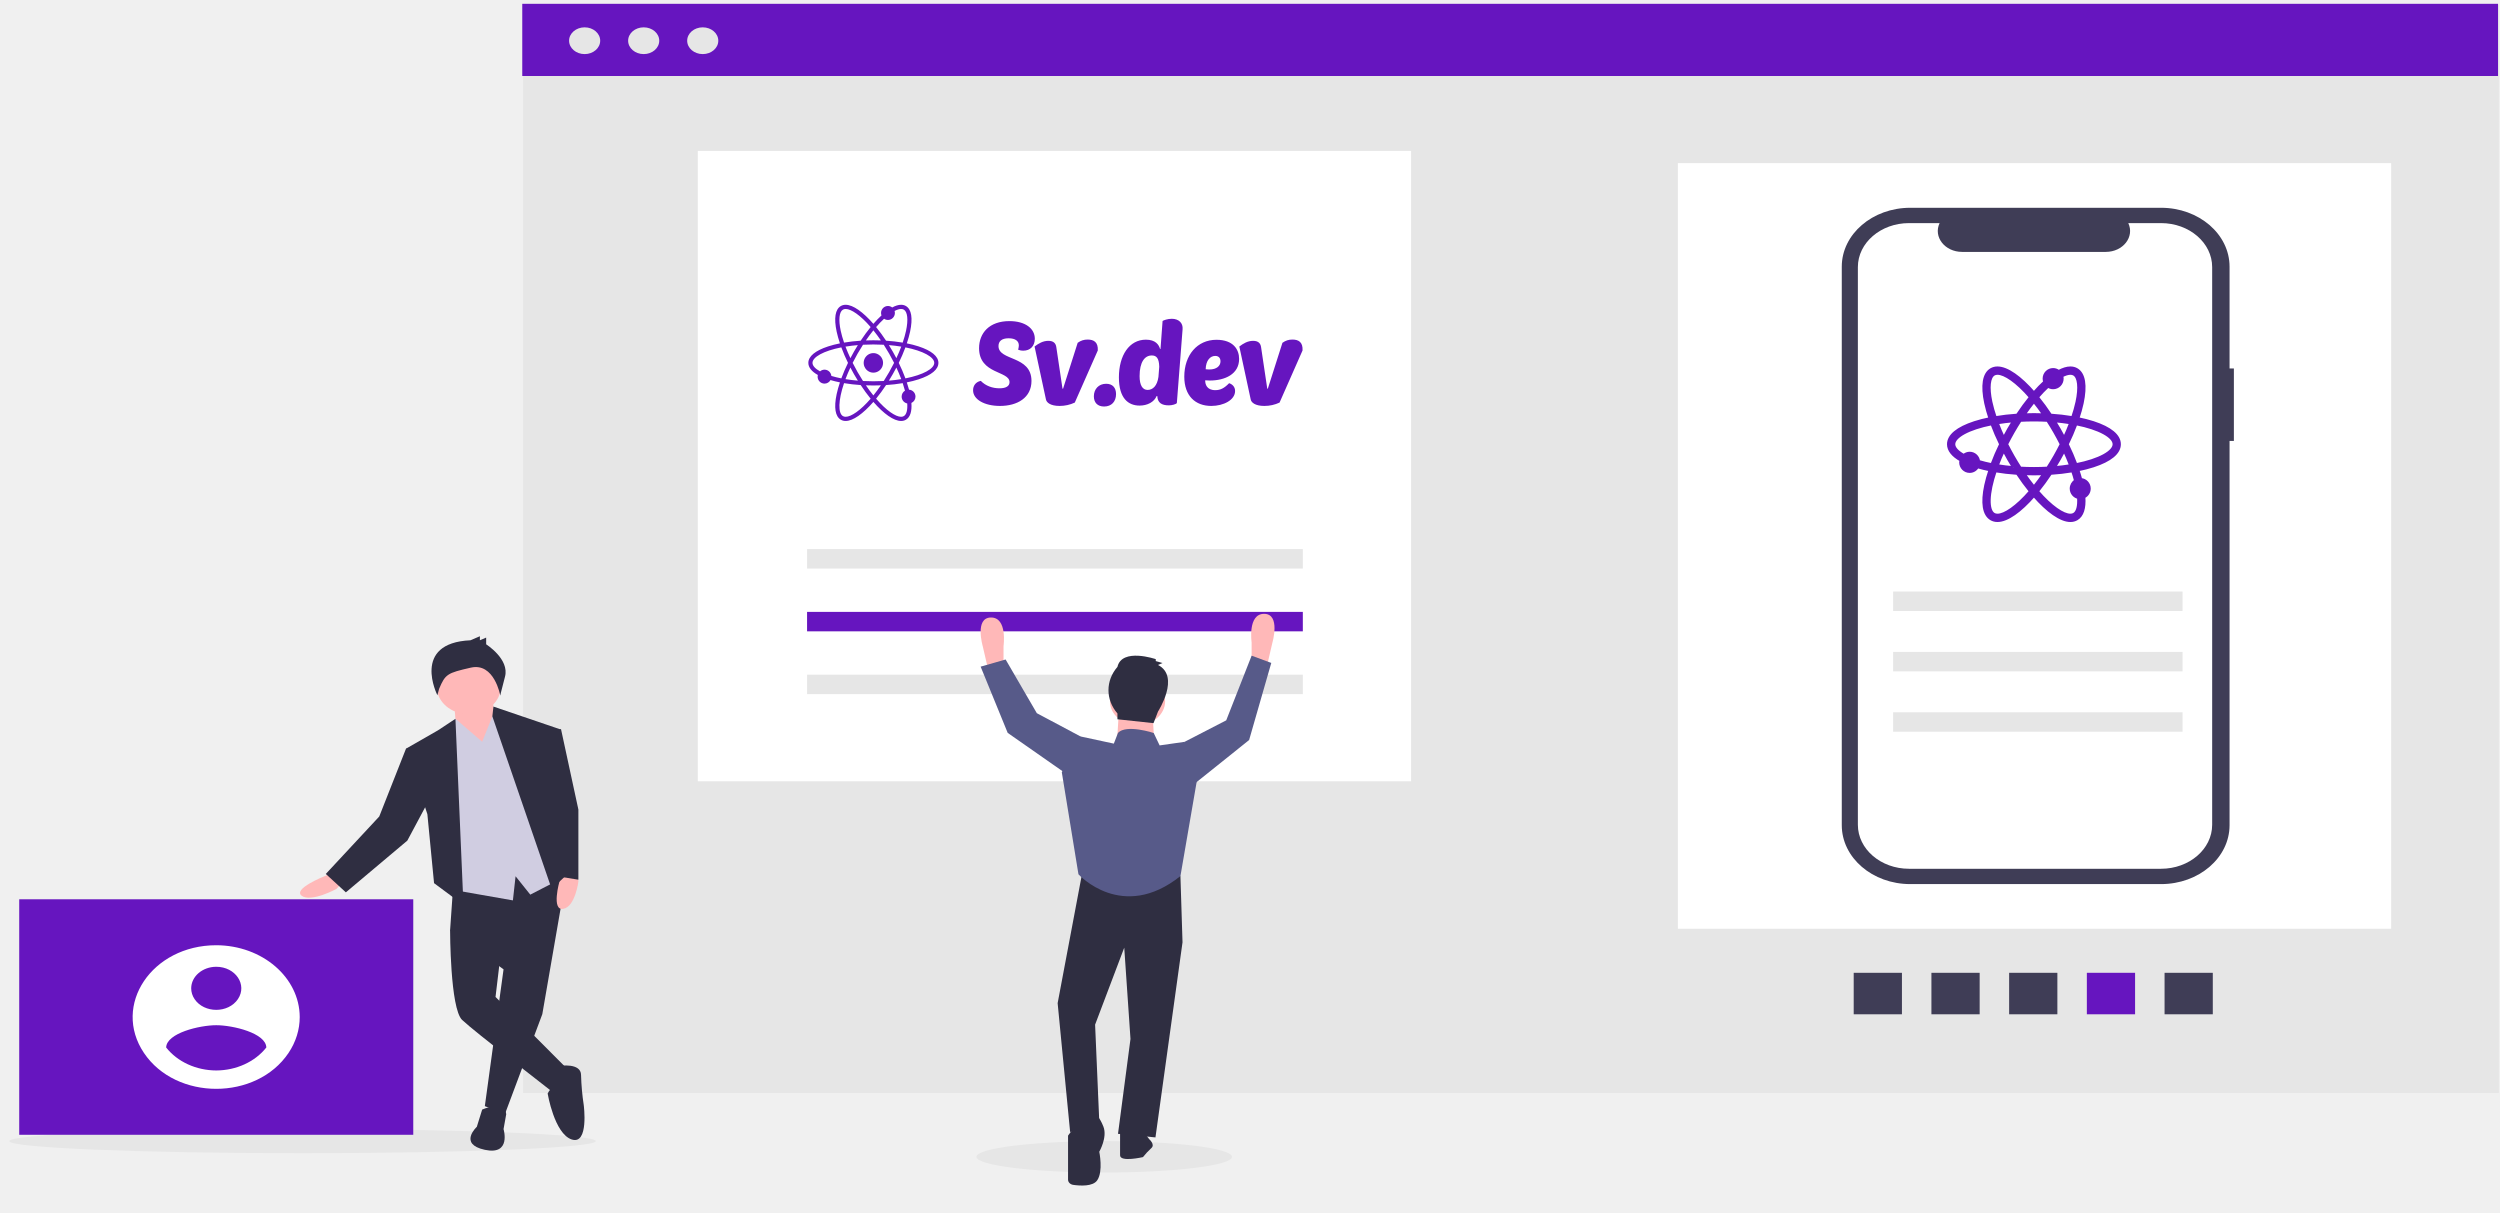
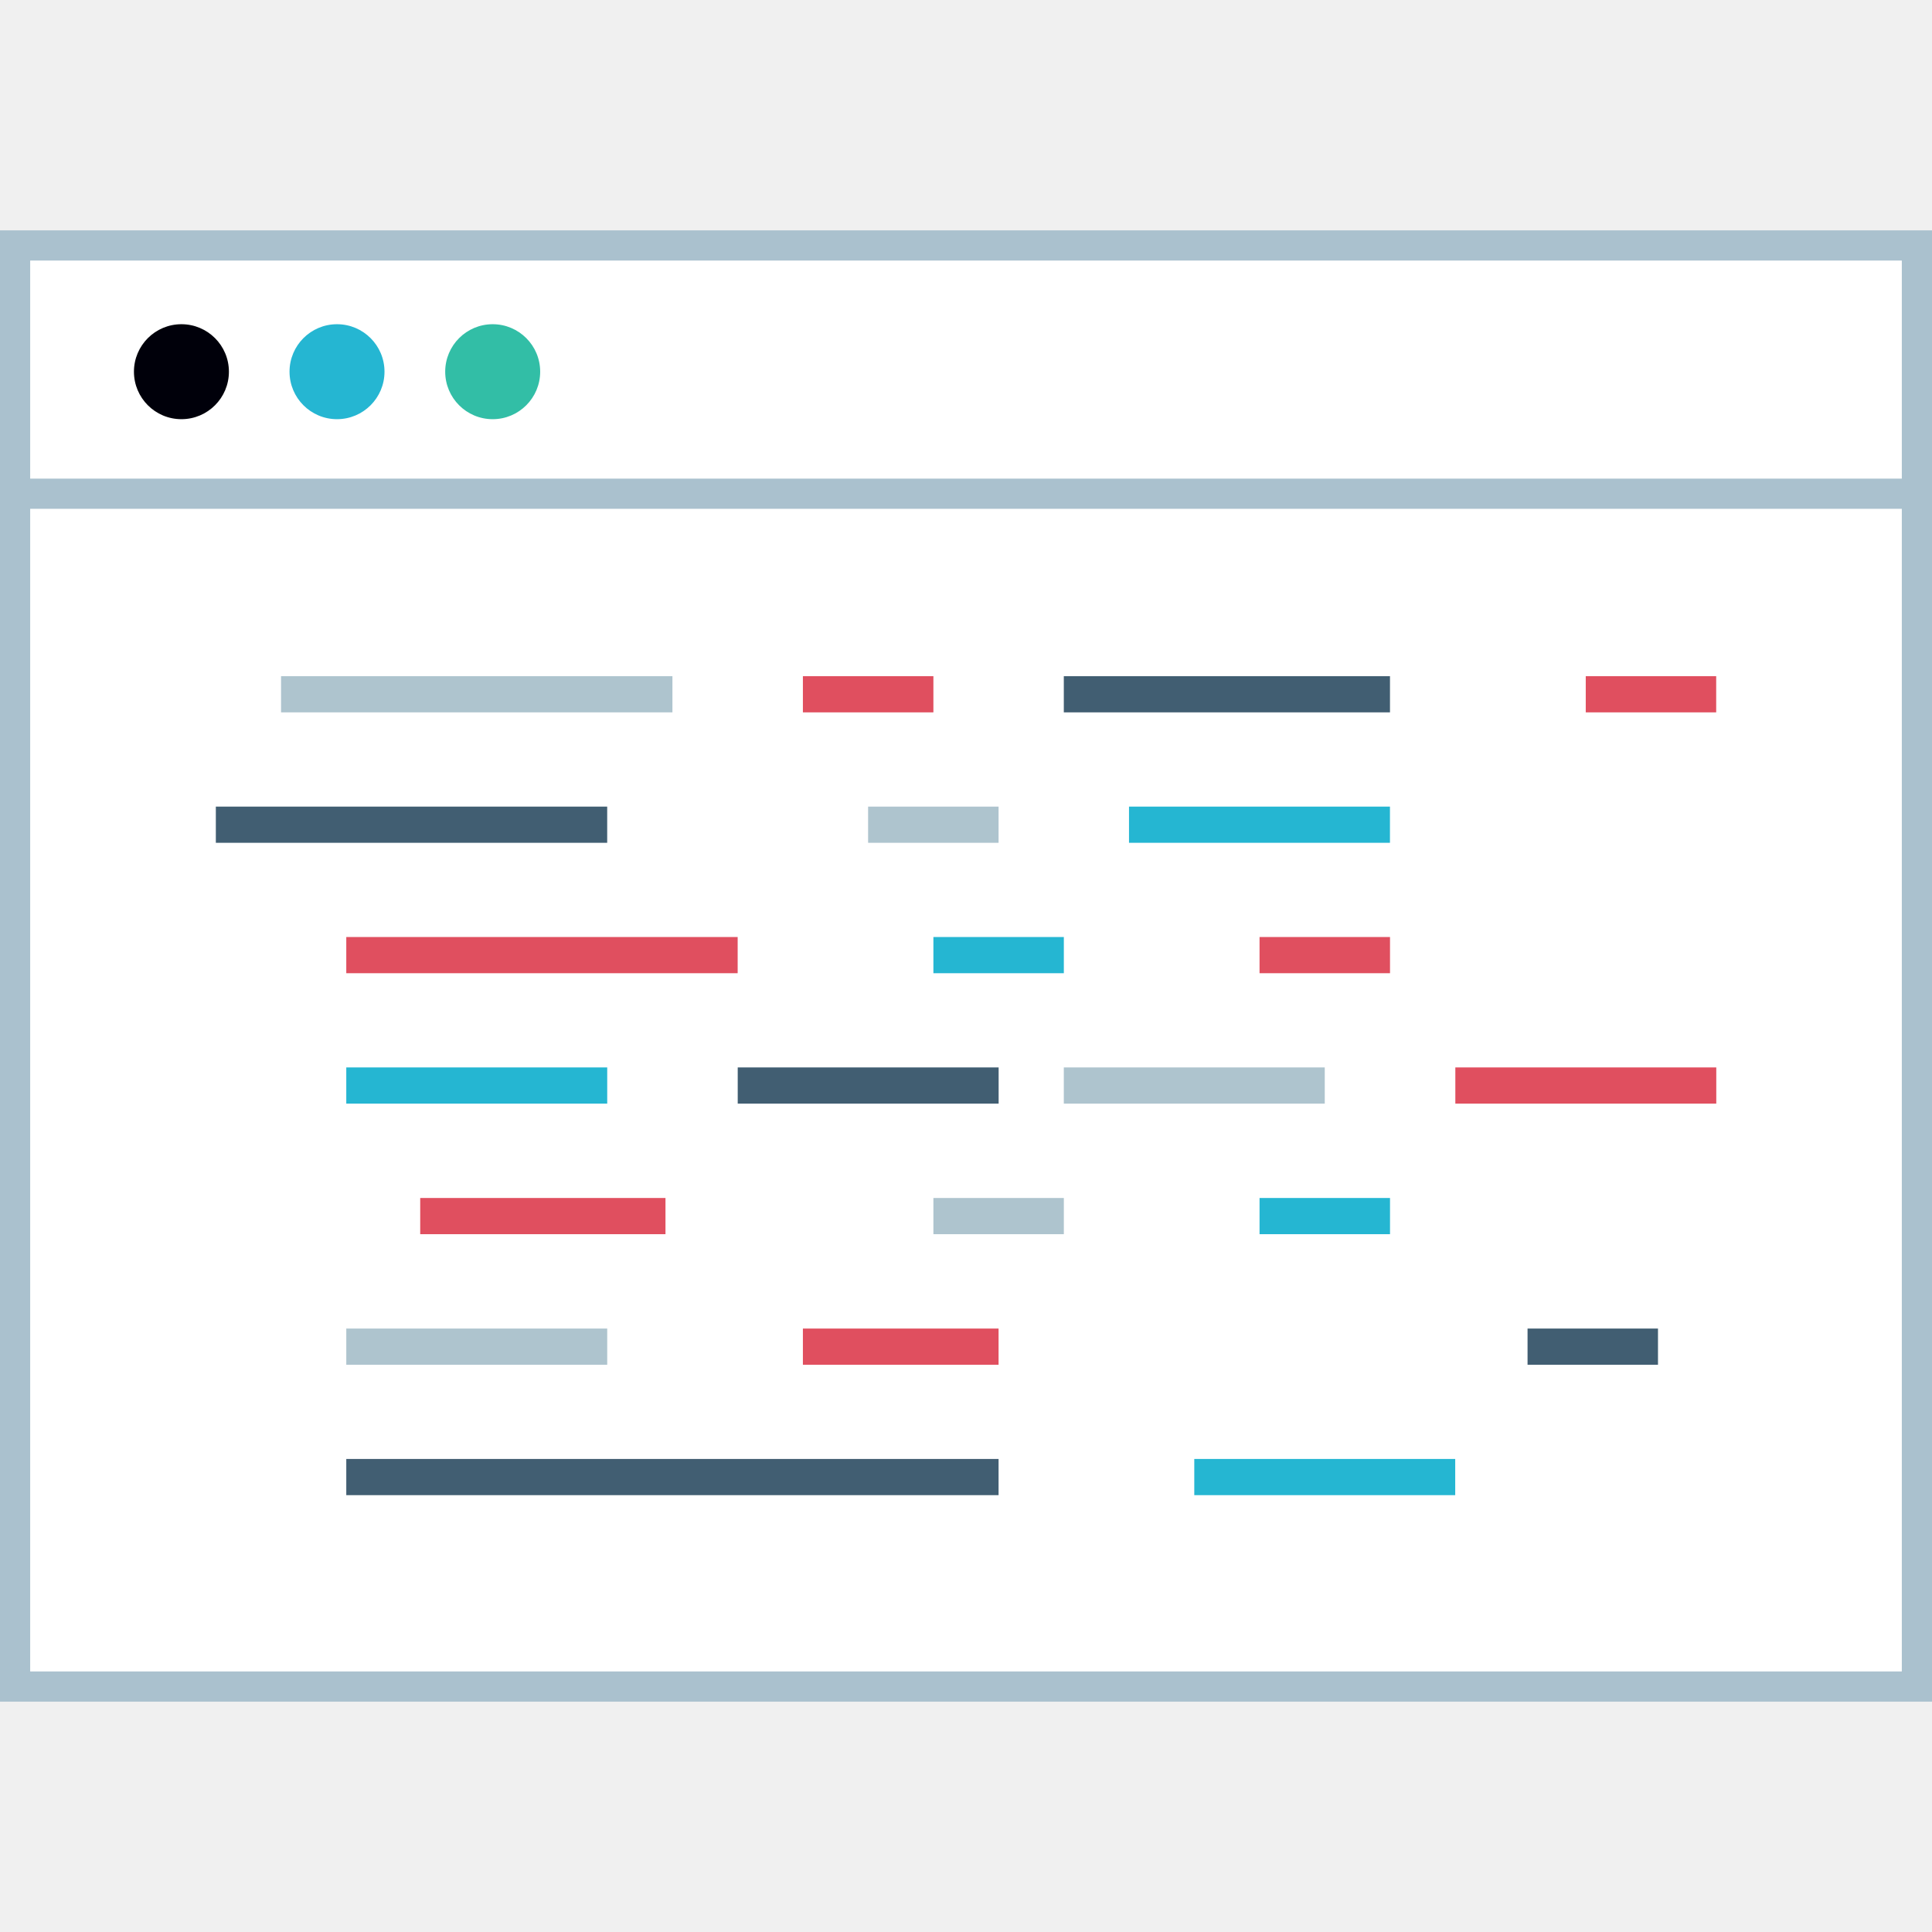
- <svg xmlns="http://www.w3.org/2000/svg" viewBox="-125.474 33.214 890.263 431.727" width="890.263" height="431.727">
-   <rect x="60.808" y="34.913" width="703.576" height="387.54" fill="#e6e6e6" style="" />
-   <rect x="123.023" y="86.954" width="254" height="224.473" fill="#fff" style="" />
-   <rect x="472.023" y="91.307" width="254" height="272.636" fill="#fff" style="" />
-   <ellipse cx="267.735" cy="445.165" rx="45.5" ry="5.59" fill="#e6e6e6" style="" />
-   <ellipse cx="-17.739" cy="439.575" rx="104.425" ry="4.3" fill="#e6e6e6" style="" />
-   <rect x="60.508" width="703.576" height="25.707" fill="#6615bf" y="34.57" style="" />
-   <circle cx="-123.781" cy="-152.369" r="5.54" fill="#e6e6e6" style="" transform="matrix(1, 0, 0, 0.860051, 206.5009, 178.7585)" />
-   <circle cx="-102.753" cy="-152.369" r="5.54" fill="#e6e6e6" style="" transform="matrix(1, 0, 0, 0.860051, 206.5009, 178.7585)" />
-   <circle cx="-81.725" cy="-152.369" r="5.54" fill="#e6e6e6" style="" transform="matrix(1, 0, 0, 0.860051, 206.5009, 178.7585)" />
-   <path d="M 670.023 164.437 L 668.484 164.437 L 668.484 128.186 C 668.484 116.597 657.562 107.204 644.088 107.204 L 554.787 107.204 C 541.313 107.204 530.391 116.597 530.391 128.186 L 530.391 327.065 C 530.391 338.652 541.313 348.046 554.787 348.046 L 644.088 348.046 C 657.562 348.046 668.484 338.652 668.484 327.065 L 668.484 190.242 L 670.023 190.242 Z" fill="#3f3d56" style="" />
-   <path d="M 644.073 112.663 L 632.416 112.663 C 634.738 117.559 630.55 122.918 624.402 122.918 L 573.242 122.918 C 567.094 122.918 562.906 117.559 565.228 112.663 L 554.341 112.663 C 544.279 112.663 536.123 119.677 536.123 128.331 L 536.123 326.919 C 536.123 335.572 544.279 342.588 554.341 342.588 L 644.073 342.588 C 654.134 342.588 662.291 335.572 662.291 326.919 L 662.291 128.331 C 662.291 119.677 654.134 112.663 644.073 112.663 Z" fill="#fff" style="" />
-   <rect x="161.926" y="228.749" width="176.544" height="6.926" fill="#e6e6e6" style="" />
-   <rect x="161.926" y="251.11" width="176.544" height="6.926" fill="#6615bf" style="" />
-   <rect x="161.926" y="273.472" width="176.544" height="6.926" fill="#e6e6e6" style="" />
-   <rect x="548.675" y="243.86" width="103.064" height="6.926" fill="#e6e6e6" style="" />
-   <rect x="548.675" y="265.361" width="103.064" height="6.926" fill="#e6e6e6" style="" />
-   <rect x="548.675" y="286.863" width="103.064" height="6.926" fill="#e6e6e6" style="" />
-   <rect x="793.269" y="606.563" width="14.773" height="17.177" transform="matrix(0, 1, -1, 0, 1269.078, -413.6344)" fill="#3f3d56" style="" />
-   <rect x="769.467" y="606.563" width="14.773" height="17.177" transform="matrix(0, 1, -1, 0, 1241.403, -389.8329)" fill="#6615bf" style="" />
-   <rect x="745.666" y="606.563" width="14.773" height="17.177" transform="matrix(0, 1, -1, 0, 1213.729, -366.0313)" fill="#3f3d56" style="" />
-   <rect x="721.864" y="606.563" width="14.773" height="17.177" transform="matrix(0, 1, -1, 0, 1186.054, -342.2299)" fill="#3f3d56" style="" />
-   <rect x="698.063" y="606.563" width="14.773" height="17.177" transform="matrix(0, 1, -1, 0, 1158.38, -318.4283)" fill="#3f3d56" style="" />
-   <path d="M 227.441 271.594 L 226.7 272.87 L 224.476 263.308 C 224.476 263.308 221.512 253.109 227.441 253.109 C 233.37 253.109 231.888 263.308 231.888 263.308 L 231.888 270.319 Z" style="fill: rgb(255, 184, 184);" />
-   <path d="M 324.682 270.289 L 325.423 271.564 L 327.647 262.003 C 327.647 262.003 330.611 251.804 324.682 251.804 C 318.753 251.804 320.235 262.003 320.235 262.003 L 320.235 269.014 Z" style="fill: rgb(255, 184, 184);" />
-   <polygon points="260.051 343.277 251.158 390.445 255.604 436.339 265.98 432.515 264.498 398.094 274.874 370.685 277.097 403.193 272.651 436.976 285.991 438.251 295.626 368.773 294.885 345.189 260.051 343.277" fill="#2f2e41" style="" />
-   <path d="M 260.051 430.603 L 254.863 437.614 L 254.863 453.281 C 254.863 454.213 255.649 455.008 256.719 455.157 C 259.262 455.515 263.69 455.77 265.239 453.549 C 267.462 450.363 265.98 443.351 265.98 443.351 C 265.98 443.351 268.944 438.251 267.462 434.427 C 265.98 430.603 264.498 429.965 264.498 429.965 Z" fill="#2f2e41" style="" />
-   <path d="M 282.285 436.977 L 283.767 438.889 C 283.767 438.889 285.991 440.801 284.508 442.076 C 283.42 443.067 282.429 444.132 281.544 445.263 C 281.544 445.263 273.391 447.175 273.391 444.626 L 273.391 436.339 Z" fill="#2f2e41" style="" />
-   <circle cx="73.113" cy="121.145" r="9.824" style="fill: rgb(255, 184, 184);" transform="matrix(1, 0, 0, 0.860051, 206.5009, 178.7585)" />
-   <polygon points="273.021 285.591 272.28 297.702 285.62 298.339 284.879 286.228 273.021 285.591" style="fill: rgb(255, 184, 184);" />
-   <path d="M 287.473 298.658 L 285.369 294.238 C 285.369 294.238 275.615 291.009 272.65 294.196 L 271.168 298.021 L 259.31 295.471 L 252.639 308.219 L 258.569 344.551 C 258.569 344.551 274.132 361.762 294.884 345.19 L 300.813 310.769 L 296.366 297.383 Z" fill="#575a89" style="" />
-   <polygon points="294.885 299.933 296.367 297.383 311.19 289.733 320.236 266.704 327.236 269.284 319.342 296.745 297.849 313.955 294.885 299.933" fill="#575a89" style="" />
-   <polygon points="260.792 296.745 259.31 295.471 243.746 287.184 232.629 268.062 223.736 270.611 233.37 294.195 257.087 310.769 260.792 296.745" fill="#575a89" style="" />
-   <path d="M 286.905 270.01 L 288.512 269.319 L 286.102 268.629 L 286.102 267.937 C 286.102 267.937 274.055 263.793 272.449 270.7 C 268.192 275.62 268.192 282.358 272.449 287.278 L 272.449 289.351 L 285.299 290.732 L 286.905 286.587 C 286.905 286.587 294.937 274.154 286.905 270.01 Z" fill="#2f2e41" style="" />
-   <path d="M -7.075 344.025 L -9.93 345.253 C -9.93 345.253 -21.352 349.756 -18.02 352.211 C -14.689 354.667 -5.647 349.756 -5.647 349.756 L -3.743 347.709 Z" fill="#ffb8b8" style="" />
-   <polygon points="76.469 343.414 67.643 394.369 54.317 429.978 47.179 427.113 53.841 378.406 34.805 364.49 36.233 344.025 76.469 343.414" fill="#2f2e41" style="" />
-   <path d="M 46.227 428.341 C 46.227 428.341 54.317 424.657 54.793 429.979 L 53.841 435.3 C 53.841 435.3 56.696 444.713 47.178 442.667 C 37.66 440.62 44.323 434.481 44.323 434.481 Z" fill="#2f2e41" style="" />
-   <path d="M 40.992 359.988 L 34.805 364.49 C 34.805 364.49 34.805 392.323 39.088 396.416 C 43.371 400.509 70.498 421.383 71.449 422.202 C 72.401 423.02 76.684 414.016 76.684 414.016 L 50.986 388.23 L 52.889 372.267 Z" fill="#2f2e41" style="" />
-   <path d="M 73.829 412.788 C 73.829 412.788 81.443 411.56 81.443 416.062 C 81.538 419.622 81.856 423.174 82.395 426.704 C 82.395 426.704 84.299 441.029 78.112 438.983 C 71.925 436.936 69.546 422.611 69.546 422.611 C 70.121 421.42 71.121 420.417 72.401 419.746 C 74.305 418.927 73.829 412.788 73.829 412.788 Z" fill="#2f2e41" style="" />
-   <polygon points="50.034 282.629 51.462 297.774 47.655 303.504 37.185 294.908 36.233 283.448 50.034 282.629" fill="#ffb8b8" style="" />
-   <circle cx="-165.034" cy="115.063" r="11.422" fill="#ffb8b8" style="" transform="matrix(1, 0, 0, 0.860051, 206.5009, 178.7585)" />
-   <polygon points="46.227 297.365 50.986 285.495 59.552 293.681 75.257 345.662 63.359 351.802 58.125 345.252 57.173 353.848 33.853 349.755 31.95 294.908 36.706 289.147 46.227 297.365" fill="#d0cde1" style="" />
-   <polygon points="39.564 355.485 36.709 289.179 30.522 293.272 19.1 299.82 26.715 323.151 29.094 347.709 39.564 355.485" fill="#2f2e41" style="" />
-   <polygon points="22.432 300.229 19.1 299.82 9.582 323.969 -9.454 344.434 -2.315 350.983 19.576 332.564 27.667 317.42 22.432 300.229" fill="#2f2e41" style="" />
-   <path d="M 74.404 344.4 L 73.755 347.088 C 73.755 347.088 70.784 357.587 75.089 356.861 C 79.395 356.135 80.517 346.988 80.517 346.988 L 79.83 344.434 Z" fill="#ffb8b8" style="" />
-   <polygon points="50.242 284.83 73.829 292.862 70.974 317.42 76.685 344.434 70.974 349.755 49.858 288.309 50.242 284.83" fill="#2f2e41" style="" />
-   <path d="M 42.065 261.22 L 45.418 259.779 L 45.418 261.22 L 47.653 260.259 L 47.653 262.662 C 47.653 262.662 56.035 267.948 54.358 274.196 C 52.682 280.443 52.682 280.923 52.682 280.923 C 52.682 280.923 50.563 269.042 42.181 270.965 C 33.8 272.887 33.125 273.234 30.89 278.521 L 30.284 280.788 C 30.284 280.788 20.832 262.181 42.065 261.22 Z" fill="#2f2e41" style="" />
-   <polygon points="70.498 292.862 74.305 292.862 80.492 321.513 80.492 346.48 72.878 345.252 66.691 307.597 70.498 292.862" fill="#2f2e41" style="" />
-   <rect x="-118.629" y="353.453" width="140.321" height="83.864" fill="#6615bf" style="" />
-   <path d="M -48.469 369.817 C -71.354 369.817 -85.658 391.124 -74.215 408.169 C -62.772 425.215 -34.166 425.215 -22.723 408.169 C -20.114 404.283 -18.74 399.873 -18.74 395.386 C -18.788 381.282 -32.07 369.858 -48.469 369.817 Z M -48.469 377.487 C -41.603 377.487 -37.312 383.88 -40.745 388.993 C -44.178 394.107 -52.76 394.107 -56.193 388.993 C -56.976 387.827 -57.388 386.505 -57.388 385.158 C -57.371 380.927 -53.388 377.502 -48.469 377.487 Z M -48.469 414.414 C -55.622 414.386 -62.297 411.322 -66.306 406.227 C -66.163 401.113 -54.415 398.299 -48.469 398.299 C -42.523 398.299 -30.774 401.113 -30.632 406.227 C -34.645 411.318 -41.318 414.381 -48.469 414.414 Z" fill="#fff" style="" />
-   <rect x="471.727" y="235.256" width="1.794" height="194.615" transform="matrix(0.555032, -0.831829, 0.90435, 0.446344, -313.053, 400.8928)" fill="#fff" style="" />
-   <rect x="411.628" y="307.444" width="196.271" height="1.778" transform="matrix(0.896759, -0.442518, 0.55968, 0.838944, -379.6815, 123.0928)" fill="#fff" style="" />
-   <rect x="816.574" y="306.572" width="1.865" height="74.335" transform="matrix(0.758166, -0.652062, 0.766799, 0.659486, -283.8615, 484.9213)" fill="#fff" style="" />
-   <rect x="779.915" y="342.818" width="75.181" height="1.844" transform="matrix(0.758166, -0.652062, 0.766799, 0.659486, -283.8615, 484.9213)" fill="#fff" style="" />
-   <path d="M 619.97 183.689 C 618.292 183.144 616.45 182.672 614.485 182.276 C 615.126 180.366 615.653 178.519 616.023 176.787 C 617.366 170.473 616.685 166.325 614.052 164.792 C 613.392 164.406 612.634 164.212 611.797 164.212 C 610.56 164.212 609.154 164.653 607.634 165.476 C 607.071 165.028 606.375 164.781 605.657 164.779 C 603.867 164.779 602.417 166.242 602.417 168.047 C 602.417 168.45 602.498 168.832 602.631 169.19 C 601.384 170.334 600.108 171.657 598.822 173.135 C 593.989 167.579 589.272 164.213 585.847 164.213 C 585.011 164.213 584.253 164.408 583.593 164.792 C 580.96 166.326 580.278 170.476 581.622 176.787 C 581.992 178.52 582.519 180.367 583.159 182.277 C 581.194 182.672 579.352 183.144 577.675 183.689 C 571.584 185.672 568.364 188.342 568.364 191.41 C 568.364 193.516 569.882 195.434 572.803 197.072 C 572.741 197.323 572.699 197.582 572.699 197.854 C 572.699 199.658 574.151 201.122 575.941 201.122 C 577.147 201.122 578.187 200.449 578.744 199.461 C 580.125 199.869 581.603 200.229 583.159 200.542 C 582.518 202.451 581.992 204.298 581.622 206.031 C 580.279 212.346 580.961 216.493 583.594 218.028 C 584.253 218.411 585.011 218.606 585.847 218.606 C 589.272 218.606 593.989 215.241 598.822 209.683 C 603.657 215.241 608.374 218.608 611.797 218.608 C 612.634 218.608 613.391 218.411 614.05 218.029 C 616.056 216.86 616.927 214.173 616.636 210.172 C 617.8 209.639 618.546 208.477 618.545 207.198 C 618.551 205.488 617.227 204.065 615.519 203.95 C 615.211 202.803 614.868 201.666 614.485 200.544 C 616.451 200.148 618.293 199.676 619.97 199.13 C 626.061 197.148 629.28 194.478 629.28 191.41 C 629.28 188.342 626.061 185.672 619.97 183.689 Z M 603.835 170.752 C 604.356 171.109 604.982 171.32 605.657 171.32 C 607.448 171.32 608.899 169.855 608.899 168.05 C 608.899 167.721 608.836 167.41 608.747 167.111 C 609.923 166.494 610.958 166.176 611.798 166.176 C 612.297 166.176 612.716 166.278 613.082 166.492 C 614.834 167.514 615.223 171.208 614.123 176.377 C 613.752 178.121 613.214 179.987 612.555 181.919 C 609.977 181.49 607.376 181.19 604.767 181.025 C 603.319 178.822 601.761 176.694 600.098 174.649 C 601.27 173.28 602.517 171.979 603.835 170.752 Z M 606.219 195.72 C 605.409 197.133 604.563 198.526 603.68 199.895 C 600.444 200.073 597.202 200.073 593.965 199.895 C 593.083 198.526 592.238 197.133 591.428 195.72 C 590.62 194.3 589.85 192.86 589.118 191.4 C 590.582 188.491 592.201 185.661 593.965 182.924 C 597.202 182.747 600.444 182.747 603.68 182.924 C 605.444 185.661 607.063 188.491 608.529 191.4 C 607.798 192.86 607.027 194.301 606.219 195.72 Z M 609.594 193.596 C 610.43 195.373 611.193 197.183 611.884 199.02 C 609.963 199.334 608.029 199.57 606.09 199.731 C 606.703 198.747 607.308 197.737 607.902 196.7 C 608.486 195.676 609.049 194.64 609.594 193.596 Z M 602.335 201.92 C 601.229 203.542 600.056 205.12 598.822 206.65 C 597.589 205.12 596.418 203.542 595.31 201.92 C 596.469 201.965 597.639 201.989 598.822 201.989 C 600.006 201.989 601.177 201.965 602.335 201.92 Z M 591.557 199.73 C 589.616 199.57 587.683 199.334 585.762 199.019 C 586.411 197.289 587.173 195.473 588.052 193.595 C 588.597 194.64 589.162 195.675 589.746 196.699 C 590.338 197.737 590.944 198.746 591.555 199.73 Z M 588.058 189.214 C 587.223 187.44 586.457 185.633 585.763 183.799 C 587.683 183.485 589.616 183.248 591.555 183.09 C 590.943 184.073 590.338 185.083 589.743 186.12 C 589.162 187.141 588.6 188.173 588.058 189.214 Z M 595.31 180.9 C 596.418 179.276 597.589 177.699 598.822 176.17 C 600.056 177.699 601.229 179.276 602.335 180.9 C 601.177 180.855 600.006 180.83 598.822 180.83 C 597.639 180.83 596.469 180.855 595.31 180.9 Z M 607.902 186.12 C 607.317 185.099 606.713 184.087 606.09 183.088 C 608.029 183.247 609.962 183.484 611.883 183.798 C 611.188 185.632 610.424 187.439 609.589 189.213 C 609.049 188.183 608.492 187.152 607.902 186.12 Z M 583.523 176.377 C 582.422 171.208 582.813 167.513 584.566 166.491 C 584.931 166.277 585.351 166.174 585.847 166.174 C 588.413 166.174 592.748 169.09 597.547 174.647 C 595.98 176.567 594.412 178.704 592.88 181.023 C 590.16 181.202 587.544 181.504 585.092 181.918 C 584.434 179.987 583.894 178.12 583.523 176.377 Z M 579.147 197.524 C 578.981 195.874 577.618 194.582 575.94 194.582 C 575.135 194.582 574.407 194.891 573.84 195.382 C 571.566 194.124 570.308 192.743 570.308 191.41 C 570.308 188.708 575.454 185.805 583.813 184.151 C 584.733 186.621 585.776 189.043 586.938 191.41 C 585.776 193.775 584.733 196.198 583.813 198.669 C 582.241 198.362 580.683 197.98 579.147 197.524 Z M 585.847 216.645 C 585.351 216.645 584.931 216.542 584.564 216.328 C 582.247 214.978 582.328 209.03 585.089 200.9 C 587.543 201.314 590.159 201.618 592.881 201.797 C 594.329 203.998 595.886 206.127 597.548 208.173 C 592.747 213.729 588.412 216.645 585.847 216.645 Z M 613.624 204.413 C 612.655 205.006 612.064 206.061 612.064 207.196 C 612.064 208.787 613.191 210.111 614.683 210.403 C 614.891 213.483 614.343 215.591 613.079 216.328 C 612.713 216.542 612.295 216.645 611.797 216.645 C 609.232 216.645 604.898 213.729 600.097 208.173 C 601.759 206.127 603.318 203.998 604.767 201.797 C 607.376 201.629 609.977 201.329 612.556 200.9 C 612.97 202.122 613.328 203.298 613.623 204.414 Z M 613.831 198.668 C 612.912 196.198 611.868 193.775 610.706 191.41 C 611.868 189.043 612.912 186.621 613.831 184.151 C 622.19 185.805 627.337 188.708 627.337 191.41 C 627.337 194.112 622.19 197.015 613.831 198.669 Z" style="filter: none; fill-rule: nonzero; paint-order: fill; fill: rgb(102, 21, 191); stroke: rgb(102, 21, 191);" />
-   <path d="M 201.618 156.563 C 200.342 156.147 198.942 155.79 197.448 155.487 C 197.935 154.035 198.336 152.63 198.617 151.312 C 199.638 146.509 199.12 143.354 197.119 142.188 C 196.617 141.895 196.04 141.746 195.404 141.746 C 194.463 141.746 193.394 142.081 192.239 142.707 C 191.811 142.367 191.281 142.18 190.735 142.178 C 189.375 142.178 188.272 143.29 188.272 144.664 C 188.272 144.97 188.334 145.261 188.435 145.533 C 187.487 146.404 186.517 147.411 185.538 148.534 C 181.863 144.308 178.276 141.747 175.674 141.747 C 175.038 141.747 174.461 141.895 173.959 142.188 C 171.958 143.354 171.439 146.511 172.461 151.312 C 172.742 152.631 173.143 154.036 173.63 155.488 C 172.136 155.79 170.735 156.147 169.461 156.563 C 164.829 158.071 162.381 160.102 162.381 162.436 C 162.381 164.039 163.536 165.498 165.756 166.743 C 165.709 166.934 165.677 167.132 165.677 167.339 C 165.677 168.711 166.78 169.825 168.142 169.825 C 169.059 169.825 169.85 169.312 170.274 168.561 C 171.323 168.872 172.446 169.145 173.63 169.384 C 173.143 170.836 172.742 172.241 172.461 173.559 C 171.44 178.363 171.959 181.518 173.961 182.685 C 174.462 182.977 175.038 183.125 175.674 183.125 C 178.277 183.125 181.863 180.565 185.539 176.338 C 189.215 180.565 192.801 183.126 195.404 183.126 C 196.04 183.126 196.616 182.977 197.117 182.686 C 198.642 181.797 199.304 179.752 199.083 176.709 C 199.968 176.304 200.536 175.419 200.535 174.447 C 200.539 173.145 199.532 172.065 198.234 171.975 C 198 171.104 197.738 170.24 197.448 169.384 C 198.942 169.083 200.343 168.725 201.618 168.31 C 206.249 166.801 208.697 164.77 208.697 162.436 C 208.697 160.102 206.249 158.071 201.618 156.563 Z M 189.35 146.721 C 189.746 146.993 190.222 147.154 190.736 147.154 C 192.097 147.154 193.2 146.04 193.2 144.665 C 193.2 144.416 193.152 144.179 193.085 143.952 C 193.979 143.482 194.766 143.24 195.405 143.24 C 195.784 143.24 196.102 143.319 196.381 143.48 C 197.713 144.258 198.009 147.069 197.173 151.001 C 196.89 152.327 196.482 153.747 195.98 155.217 C 194.019 154.89 192.043 154.663 190.059 154.536 C 188.958 152.861 187.773 151.242 186.509 149.686 C 187.4 148.644 188.349 147.655 189.35 146.721 Z M 191.163 165.715 C 190.547 166.79 189.903 167.85 189.232 168.892 C 186.772 169.026 184.306 169.026 181.846 168.892 C 181.175 167.85 180.532 166.791 179.917 165.715 C 179.302 164.636 178.716 163.539 178.16 162.429 C 179.274 160.215 180.504 158.063 181.846 155.98 C 184.306 155.846 186.772 155.846 189.232 155.98 C 190.574 158.064 191.804 160.216 192.919 162.429 C 192.363 163.539 191.777 164.636 191.163 165.715 Z M 193.729 164.099 C 194.363 165.451 194.944 166.828 195.47 168.226 C 194.009 168.464 192.54 168.645 191.065 168.766 C 191.531 168.018 191.991 167.25 192.443 166.461 C 192.886 165.681 193.315 164.894 193.729 164.099 Z M 188.21 170.431 C 187.368 171.665 186.477 172.866 185.539 174.029 C 184.602 172.866 183.71 171.666 182.869 170.431 C 183.749 170.466 184.639 170.484 185.539 170.484 C 186.439 170.484 187.33 170.466 188.21 170.431 Z M 180.015 168.766 C 178.54 168.644 177.069 168.464 175.608 168.225 C 176.102 166.908 176.682 165.528 177.351 164.099 C 177.764 164.894 178.194 165.681 178.637 166.46 C 179.088 167.249 179.549 168.017 180.014 168.766 Z M 177.354 160.765 C 176.719 159.416 176.138 158.042 175.61 156.647 C 177.07 156.408 178.54 156.228 180.014 156.107 C 179.548 156.855 179.088 157.623 178.636 158.412 C 178.194 159.189 177.768 159.973 177.354 160.765 Z M 182.869 154.441 C 183.711 153.207 184.602 152.007 185.539 150.843 C 186.477 152.007 187.368 153.206 188.21 154.441 C 187.33 154.407 186.438 154.388 185.538 154.388 C 184.639 154.388 183.749 154.407 182.869 154.441 Z M 192.443 158.412 C 191.998 157.635 191.539 156.866 191.065 156.106 C 192.54 156.228 194.009 156.408 195.469 156.646 C 194.941 158.041 194.359 159.416 193.725 160.765 C 193.315 159.981 192.892 159.197 192.443 158.412 Z M 173.907 151 C 173.07 147.068 173.367 144.258 174.699 143.48 C 174.976 143.318 175.297 143.239 175.674 143.239 C 177.625 143.239 180.92 145.457 184.569 149.684 C 183.379 151.145 182.185 152.771 181.021 154.535 C 178.952 154.671 176.964 154.901 175.099 155.216 C 174.599 153.747 174.189 152.326 173.907 151 Z M 170.58 167.087 C 170.453 165.833 169.417 164.85 168.141 164.85 C 167.529 164.85 166.975 165.084 166.544 165.458 C 164.816 164.501 163.859 163.45 163.859 162.436 C 163.859 160.382 167.771 158.172 174.127 156.915 C 174.826 158.794 175.619 160.636 176.503 162.436 C 175.619 164.236 174.826 166.079 174.127 167.958 C 172.931 167.725 171.747 167.434 170.58 167.087 Z M 175.674 181.633 C 175.297 181.633 174.976 181.554 174.698 181.392 C 172.937 180.365 172.998 175.84 175.097 169.655 C 176.963 169.971 178.952 170.201 181.022 170.338 C 182.122 172.013 183.307 173.632 184.57 175.188 C 180.92 179.415 177.624 181.633 175.674 181.633 Z M 196.793 172.328 C 196.056 172.779 195.607 173.582 195.607 174.446 C 195.607 175.656 196.464 176.663 197.598 176.885 C 197.756 179.228 197.339 180.832 196.378 181.392 C 196.1 181.554 195.783 181.633 195.404 181.633 C 193.454 181.633 190.158 179.415 186.508 175.188 C 187.772 173.632 188.957 172.013 190.058 170.338 C 192.043 170.211 194.02 169.983 195.982 169.655 C 196.296 170.585 196.568 171.479 196.792 172.329 Z M 196.95 167.957 C 196.251 166.078 195.458 164.236 194.575 162.436 C 195.458 160.636 196.251 158.794 196.95 156.915 C 203.306 158.172 207.219 160.382 207.219 162.436 C 207.219 164.491 203.306 166.7 196.95 167.958 Z" style="fill: rgb(102, 21, 191);" />
-   <path d="M 188.988 162.436 C 188.989 163.358 188.625 164.242 187.978 164.9 C 187.497 165.385 186.882 165.716 186.212 165.852 C 185.542 165.987 184.848 165.918 184.218 165.654 C 183.799 165.479 183.419 165.222 183.099 164.9 C 182.779 164.575 182.524 164.192 182.352 163.77 C 182.09 163.133 182.022 162.432 182.156 161.756 C 182.289 161.082 182.617 160.462 183.1 159.973 C 183.581 159.488 184.195 159.156 184.866 159.02 C 185.535 158.885 186.23 158.954 186.859 159.218 C 187.278 159.394 187.659 159.65 187.978 159.973 C 188.299 160.297 188.553 160.681 188.726 161.103 C 188.9 161.526 188.989 161.979 188.988 162.436 Z" style="fill: rgb(102, 21, 191);" />
-   <path d="M 230.627 177.771 C 225.02 177.771 221.049 175.416 221.049 172.233 C 221.008 170.704 221.908 169.216 223.792 168.844 C 225.51 170.622 227.926 171.489 230.463 171.489 C 232.837 171.489 234.025 170.663 234.025 169.299 C 234.025 165.208 223.218 166.572 223.177 157.231 C 223.177 151.817 226.82 147.561 233.983 147.561 C 239.632 147.561 243.029 150.205 243.029 153.842 C 243.029 156.405 241.433 158.099 238.895 158.099 C 238.323 158.099 237.79 158.016 237.135 157.768 L 237.094 157.727 C 237.258 157.067 237.34 156.611 237.34 156.198 C 237.34 154.71 236.152 153.678 233.697 153.678 C 231.119 153.678 230.095 154.834 230.095 156.446 C 230.095 161.819 241.801 159.711 241.843 168.844 C 241.843 174.877 236.767 177.77 230.627 177.77 Z M 251.864 177.771 C 248.549 177.771 247.198 176.531 246.994 175.456 L 242.941 156.611 C 244.333 155.537 245.929 154.586 247.853 154.586 C 249.613 154.586 250.473 155.413 250.677 156.777 L 252.888 171.613 L 253.093 171.613 L 258.29 155.289 C 259.437 154.462 260.542 154.132 261.852 154.132 C 264.062 154.132 265.617 155.082 265.454 158.016 L 257.267 176.572 C 255.577 177.365 253.732 177.774 251.864 177.771 Z M 268.435 169.877 C 270.728 169.877 271.955 171.282 271.955 173.555 C 271.955 176.201 270.359 177.977 267.699 177.977 C 265.366 177.977 264.056 176.572 264.056 174.34 C 264.056 171.779 265.775 169.877 268.435 169.877 Z M 291.801 146.733 C 294.339 146.733 295.854 148.305 295.649 150.454 L 293.603 176.779 C 293.275 177.151 291.924 177.564 290.779 177.564 C 288.199 177.564 286.767 176.655 286.644 174.258 L 286.399 174.258 C 285.538 176.365 283.124 177.647 280.341 177.647 C 276.329 177.647 272.973 175.085 272.973 167.605 C 272.973 159.752 276.657 154.173 282.592 154.173 C 286.03 154.173 287.217 155.991 287.626 157.48 L 287.789 157.48 L 288.527 147.52 C 288.854 147.272 290.327 146.734 291.801 146.734 Z M 283.206 172.068 C 285.007 172.068 286.603 170.663 287.054 167.439 L 287.34 163.803 C 287.258 160.662 286.276 159.795 284.679 159.795 C 282.182 159.795 280.341 162.108 280.341 167.15 C 280.341 170.498 281.446 172.068 283.206 172.068 Z M 305.875 177.771 C 300.187 177.771 296.257 174.176 296.257 167.357 C 296.257 159.67 300.841 154.215 307.718 154.215 C 313.735 154.215 315.781 157.686 315.781 161.034 C 315.781 166.448 310.747 168.721 305.344 168.721 C 304.607 168.721 304.115 168.638 303.707 168.638 C 303.666 170.002 304.238 172.151 307.267 172.151 C 309.109 172.151 310.46 171.489 312.22 169.671 C 313.285 170.002 314.348 170.911 314.348 172.44 C 314.348 175.663 310.214 177.771 305.875 177.771 Z M 307.267 159.959 C 305.507 159.959 303.952 161.53 303.87 164.712 C 304.361 164.712 304.648 164.794 305.139 164.794 C 307.882 164.794 309.15 163.43 309.15 161.902 C 309.15 160.786 308.577 159.959 307.267 159.959 Z M 324.78 177.771 C 321.465 177.771 320.114 176.532 319.909 175.457 L 315.857 156.612 C 317.248 155.538 318.845 154.587 320.768 154.587 C 322.528 154.587 323.388 155.413 323.593 156.777 L 325.803 171.614 L 326.008 171.614 L 331.206 155.29 C 332.352 154.463 333.458 154.132 334.767 154.132 C 336.978 154.132 338.534 155.083 338.369 158.017 L 330.183 176.573 C 328.493 177.366 326.647 177.775 324.78 177.771 Z" style="fill: rgb(102, 21, 191);" />
+ <svg xmlns="http://www.w3.org/2000/svg" version="1.1" id="Layer_1" x="0px" y="0px" viewBox="0 0 512 512" style="enable-background:new 0 0 512 512;" xml:space="preserve">
+   <rect x="4" y="65.056" style="fill:#FFFFFF;" width="504" height="381.896" />
+   <g>
+     <path style="fill:#AAC1CE;" d="M504,69.048v373.904H8V69.048H504 M512,61.048H0v389.904h512V61.048z" />
+     <rect x="3" y="126.84" style="fill:#AAC1CE;" width="505.84" height="8" />
+   </g>
+   <circle style="fill:#00000A;" cx="48.08" cy="98.504" r="12.584" />
+   <circle style="fill:#25B6D2;" cx="89.312" cy="98.504" r="12.584" />
+   <circle style="fill:#32BEA6;" cx="130.568" cy="98.504" r="12.584" />
+   <rect x="404.816" y="352.08" style="fill:#415E72;" width="34.568" height="9.592" />
+   <rect x="212.776" y="352.08" style="fill:#E04F5F;" width="51.856" height="9.592" />
+   <rect x="91.768" y="352.08" style="fill:#AEC4CE;" width="69.152" height="9.592" />
+   <rect x="91.768" y="282.88" style="fill:#25B6D2;" width="69.152" height="9.592" />
+   <rect x="195.504" y="282.88" style="fill:#415E72;" width="69.144" height="9.592" />
+   <rect x="281.92" y="282.88" style="fill:#AEC4CE;" width="69.152" height="9.592" />
+   <rect x="385.68" y="282.88" style="fill:#E04F5F;" width="69.152" height="9.592" />
+   <rect x="333.792" y="317.48" style="fill:#25B6D2;" width="34.576" height="9.592" />
+   <rect x="247.36" y="317.48" style="fill:#AEC4CE;" width="34.568" height="9.592" />
+   <rect x="111.36" y="317.48" style="fill:#E04F5F;" width="65" height="9.592" />
+   <rect x="91.768" y="386.64" style="fill:#415E72;" width="172.864" height="9.592" />
+   <rect x="316.496" y="386.64" style="fill:#25B6D2;" width="69.152" height="9.592" />
+   <rect x="333.792" y="248.32" style="fill:#E04F5F;" width="34.576" height="9.592" />
+   <rect x="247.36" y="248.32" style="fill:#25B6D2;" width="34.568" height="9.592" />
+   <rect x="91.768" y="248.32" style="fill:#E04F5F;" width="103.72" height="9.592" />
+   <rect x="281.92" y="179.192" style="fill:#415E72;" width="86.44" height="9.592" />
+   <g>
+     <rect x="212.776" y="179.192" style="fill:#E04F5F;" width="34.584" height="9.592" />
+     <rect x="420.24" y="179.192" style="fill:#E04F5F;" width="34.568" height="9.592" />
+   </g>
+   <rect x="74.48" y="179.192" style="fill:#AEC4CE;" width="103.72" height="9.592" />
+   <rect x="299.2" y="213.76" style="fill:#25B6D2;" width="69.152" height="9.592" />
+   <rect x="230.056" y="213.76" style="fill:#AEC4CE;" width="34.576" height="9.592" />
+   <rect x="57.2" y="213.76" style="fill:#415E72;" width="103.712" height="9.592" />
+   <g>
+ </g>
+   <g>
+ </g>
+   <g>
+ </g>
+   <g>
+ </g>
+   <g>
+ </g>
+   <g>
+ </g>
+   <g>
+ </g>
+   <g>
+ </g>
+   <g>
+ </g>
+   <g>
+ </g>
+   <g>
+ </g>
+   <g>
+ </g>
+   <g>
+ </g>
+   <g>
+ </g>
+   <g>
+ </g>
</svg>
